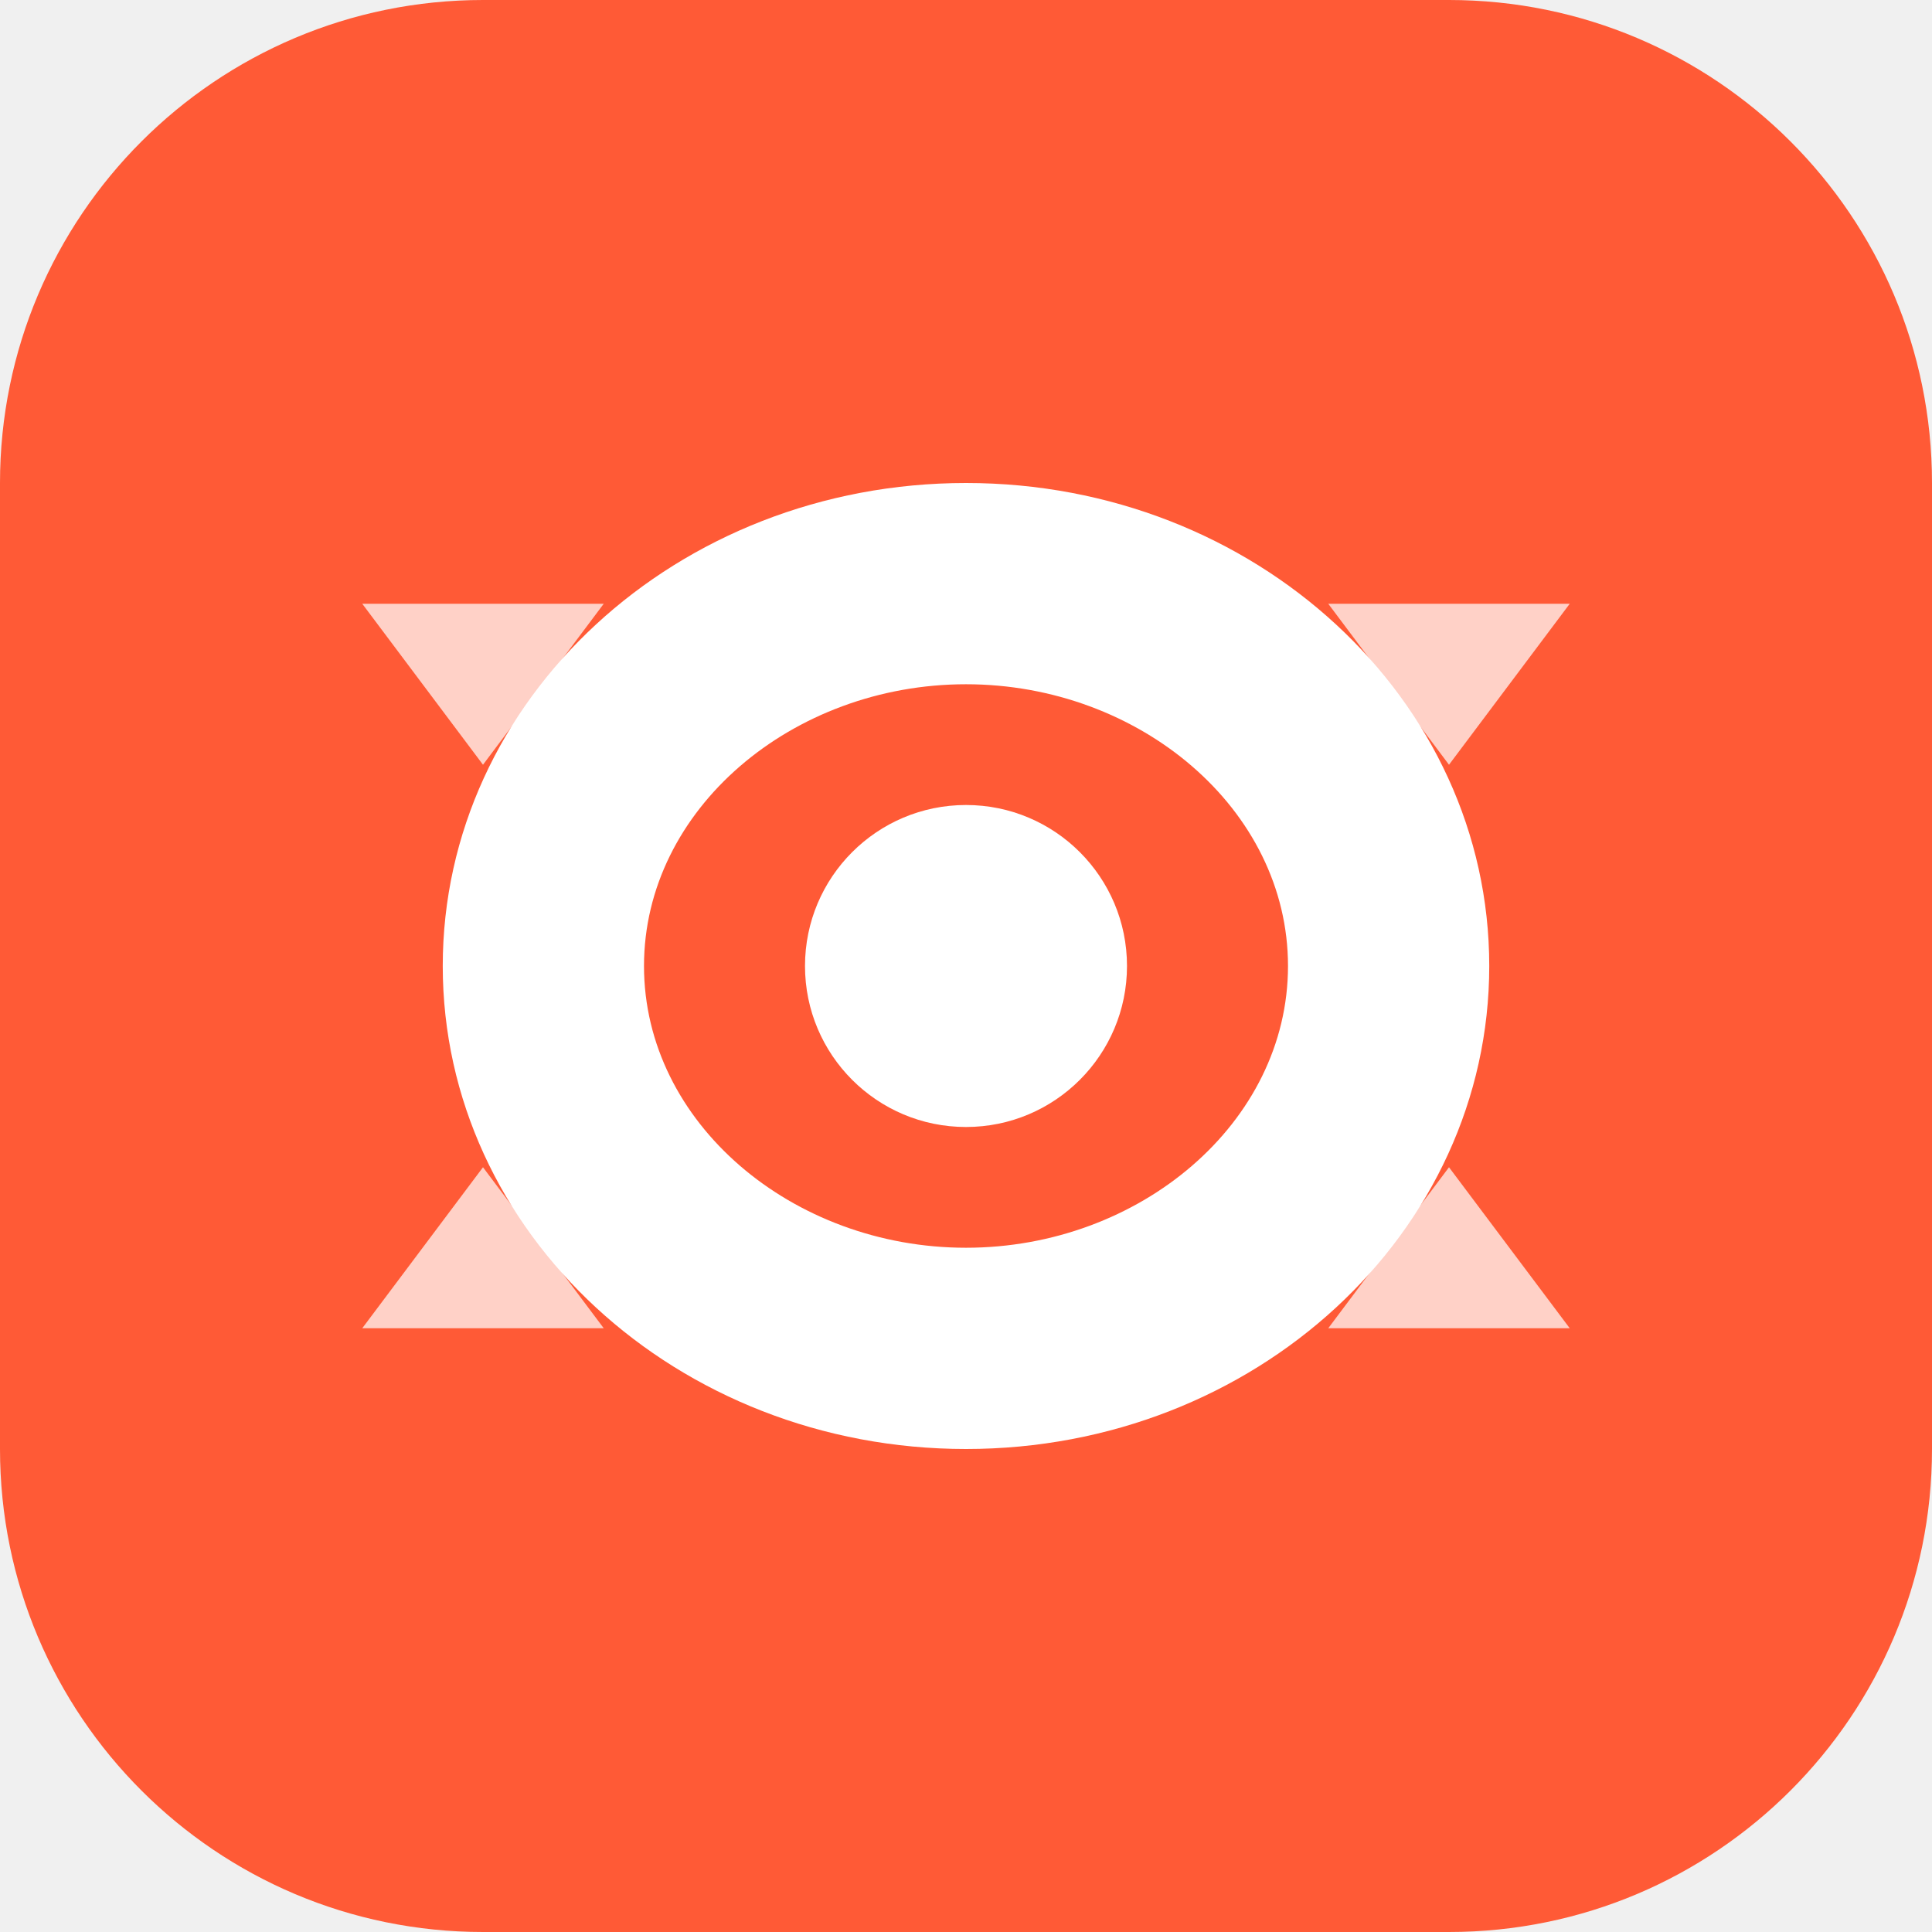
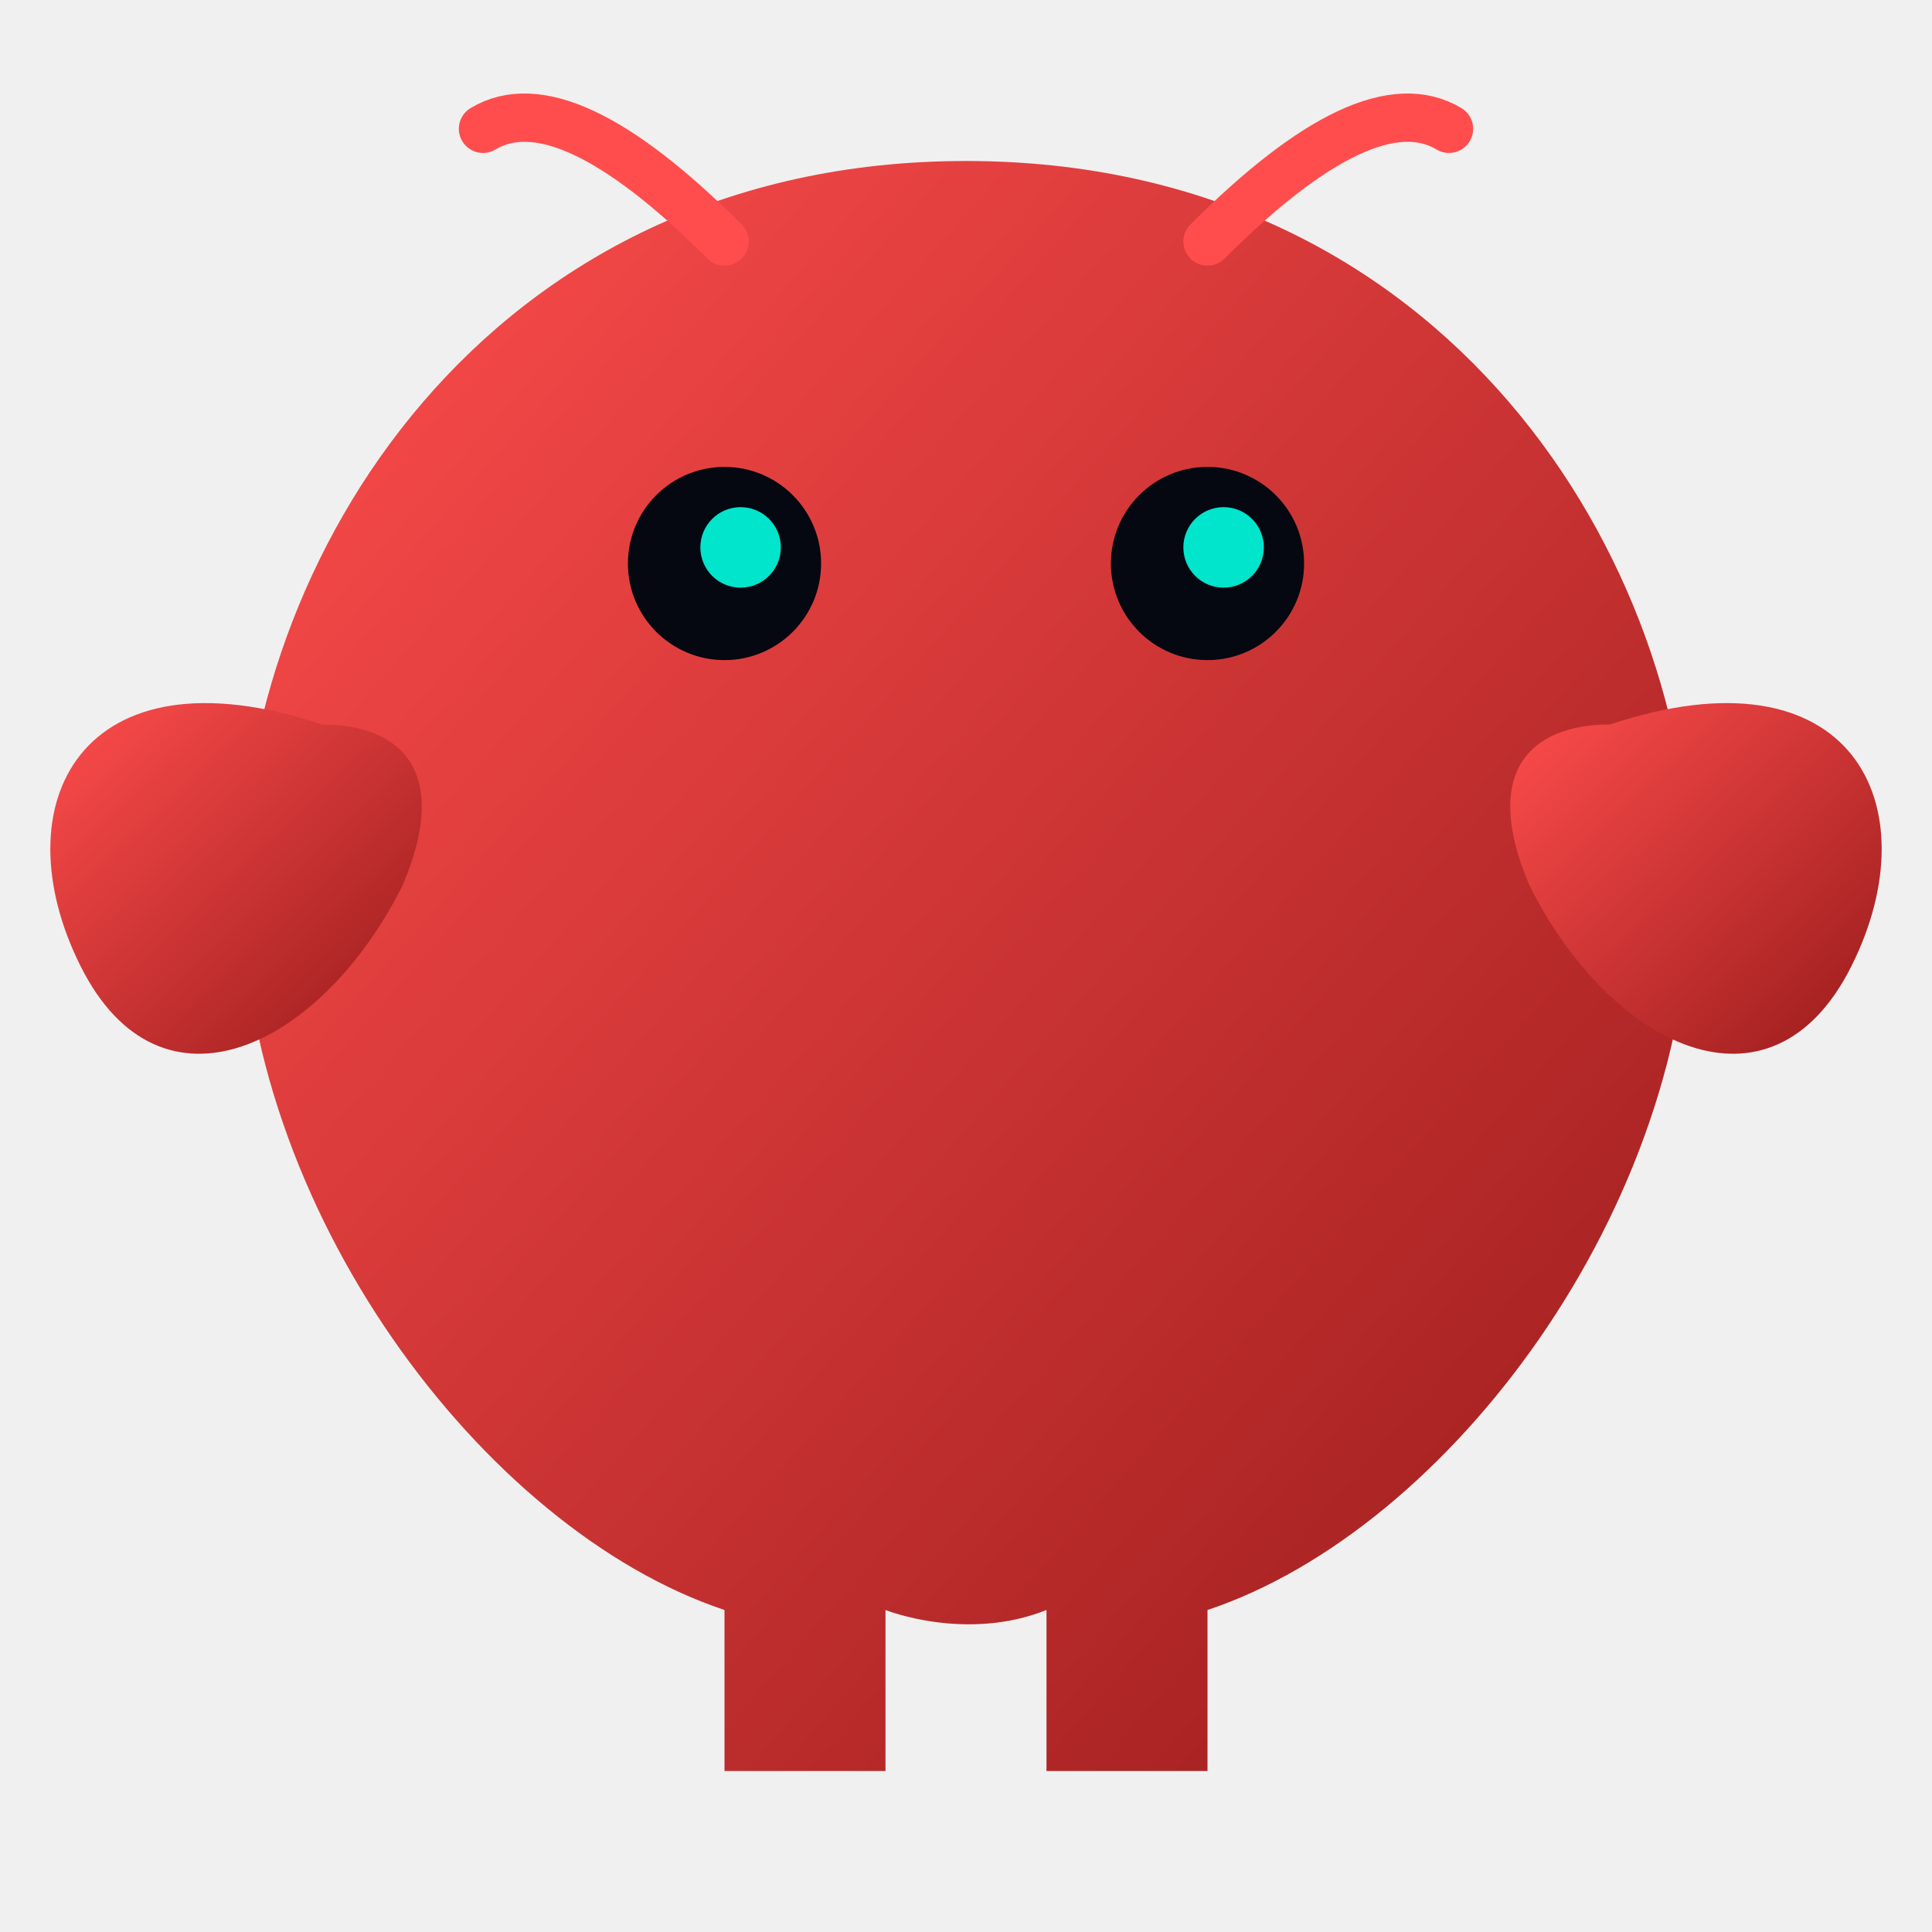
- <svg xmlns="http://www.w3.org/2000/svg" width="48" height="48" viewBox="0 0 48 48" role="img" aria-labelledby="title desc">
-   <rect width="48" height="48" rx="12" fill="#FF5A36" />
-   <path fill="#fff" d="M24 12c-7.18 0-13 5.37-13 12s5.82 12 13 12 13-5.37 13-12-5.82-12-13-12Zm0 5c4.31 0 8 3.1 8 7s-3.69 7-8 7-8-3.1-8-7 3.69-7 8-7Z" />
-   <path fill="#fff" d="M24 20a4 4 0 1 0 0 8 4 4 0 0 0 0-8Z" />
-   <path fill="#fff" fill-opacity=".72" d="M9 15h6l-3 4-3-4Zm24 0h6l-3 4-3-4ZM9 33l3-4 3 4H9Zm24 0 3-4 3 4h-6Z" />
+ <svg xmlns="http://www.w3.org/2000/svg" viewBox="0 0 120 120" fill="none">
+   <defs>
+     <linearGradient id="lobster-gradient" x1="0%" y1="0%" x2="100%" y2="100%">
+       <stop offset="0%" stop-color="#ff4d4d" />
+       <stop offset="100%" stop-color="#991b1b" />
+     </linearGradient>
+   </defs>
+   <path d="M60 10 C30 10 15 35 15 55 C15 75 30 95 45 100 L45 110 L55 110 L55 100 C55 100 60 102 65 100 L65 110 L75 110 L75 100 C90 95 105 75 105 55 C105 35 90 10 60 10Z" fill="url(#lobster-gradient)" />
+   <path d="M20 45 C5 40 0 50 5 60 C10 70 20 65 25 55 C28 48 25 45 20 45Z" fill="url(#lobster-gradient)" />
+   <path d="M100 45 C115 40 120 50 115 60 C110 70 100 65 95 55 C92 48 95 45 100 45Z" fill="url(#lobster-gradient)" />
+   <path d="M45 15 Q35 5 30 8" stroke="#ff4d4d" stroke-width="3" stroke-linecap="round" />
+   <path d="M75 15 Q85 5 90 8" stroke="#ff4d4d" stroke-width="3" stroke-linecap="round" />
+   <circle cx="45" cy="35" r="6" fill="#050810" />
+   <circle cx="75" cy="35" r="6" fill="#050810" />
+   <circle cx="46" cy="34" r="2.5" fill="#00e5cc" />
+   <circle cx="76" cy="34" r="2.5" fill="#00e5cc" />
</svg>
